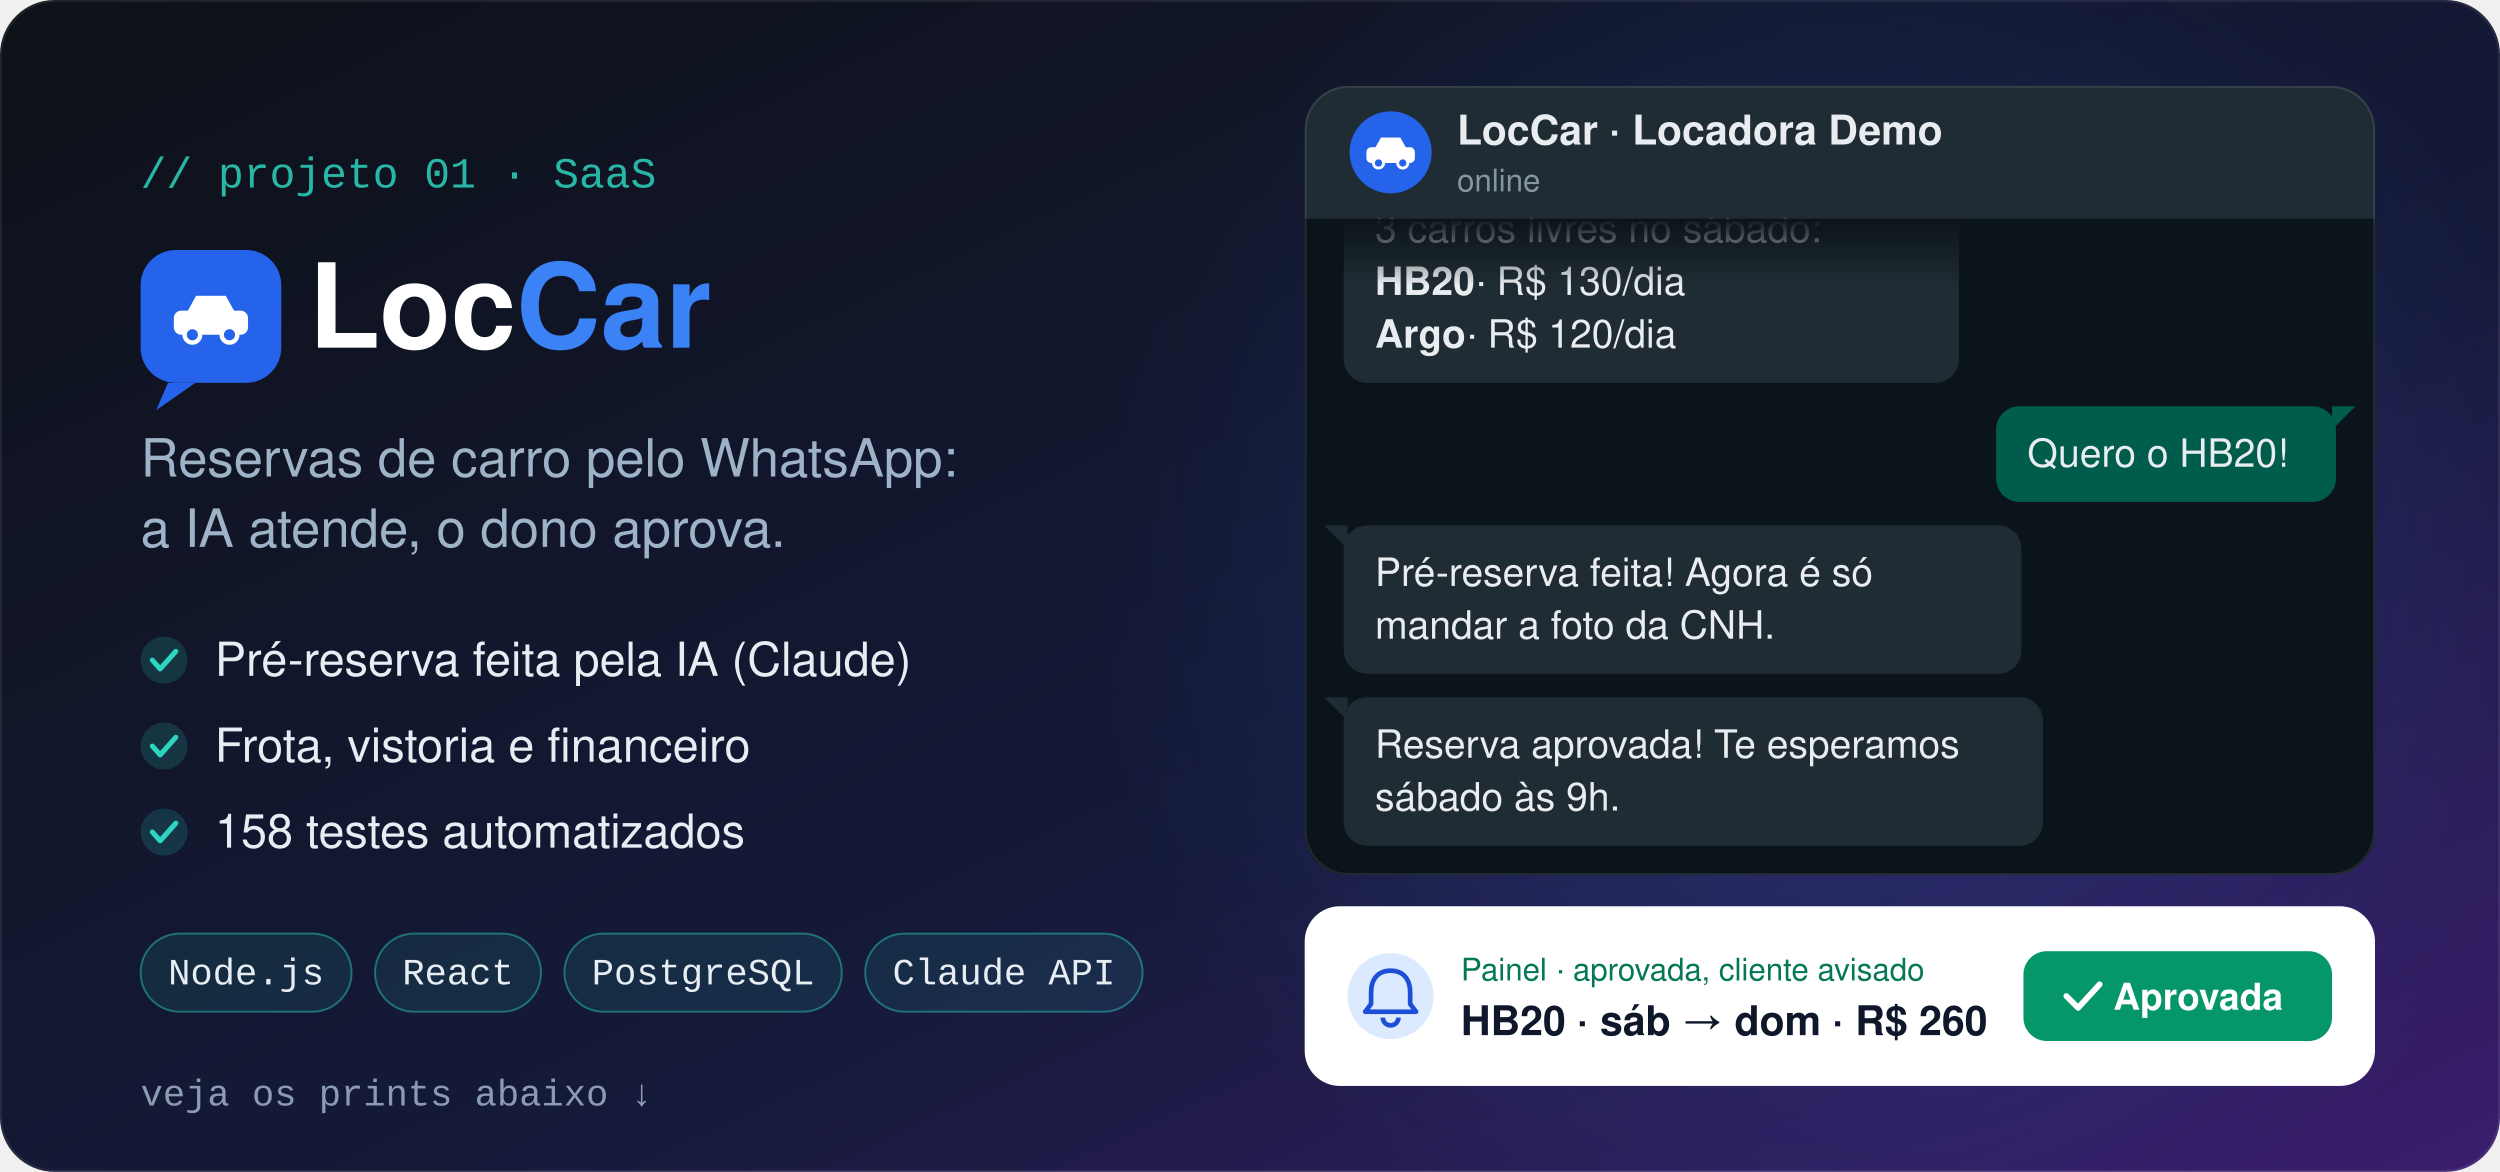
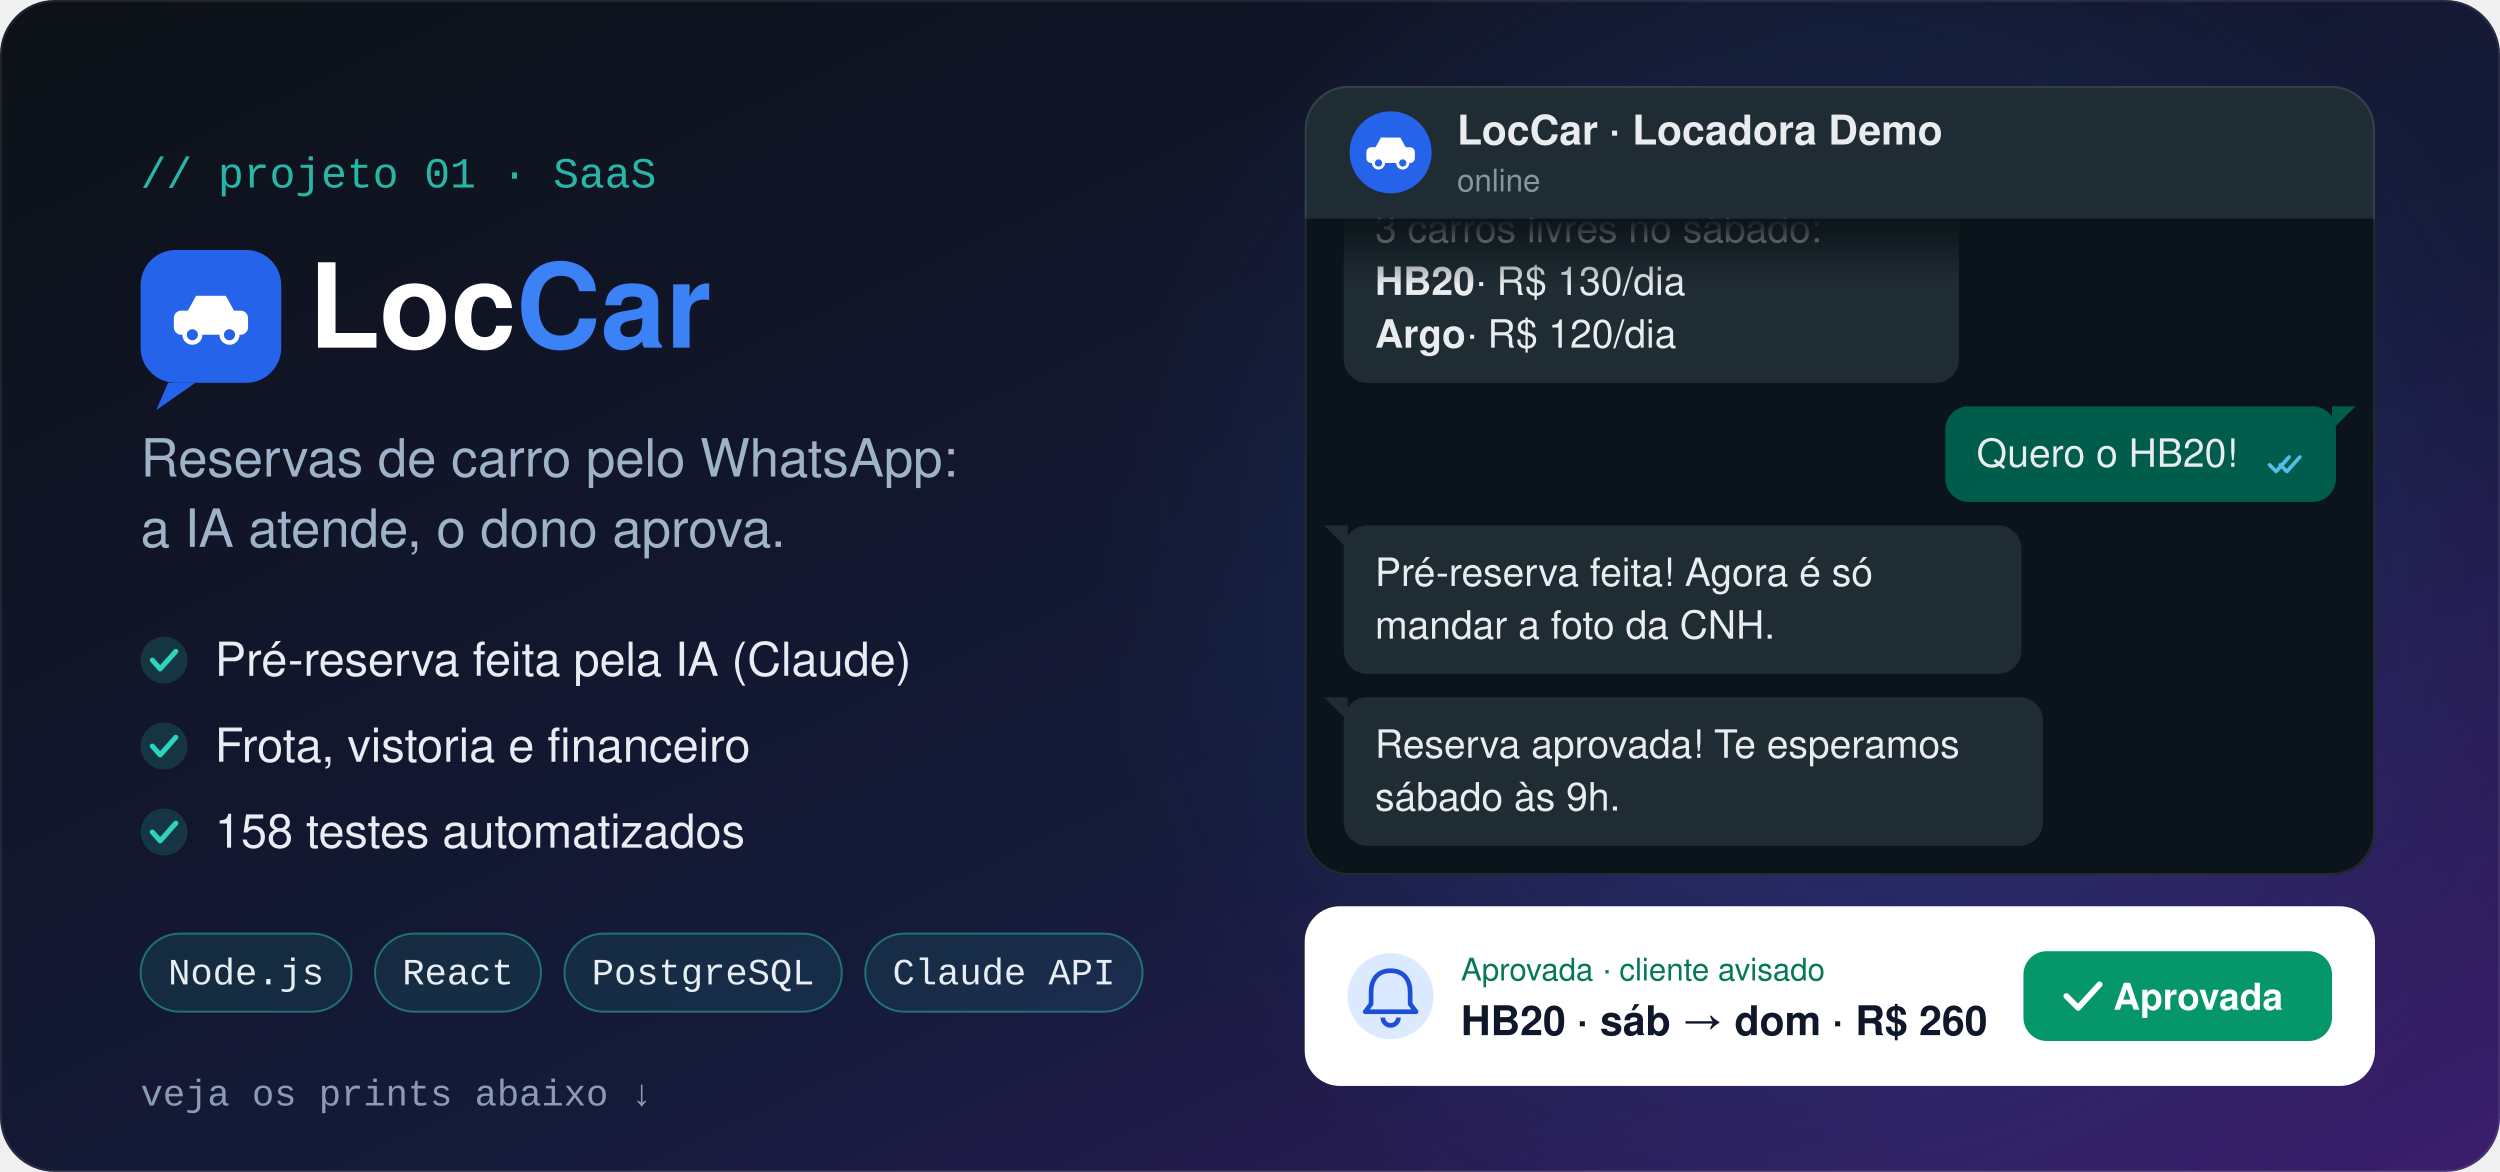
<svg xmlns="http://www.w3.org/2000/svg" width="1280" height="600" viewBox="0 0 1280 600" role="img" aria-label="Cartão animado do LocCar: um cliente pede um carro no WhatsApp, a IA mostra os carros livres e faz a pré-reserva, e o dono aprova no painel. Feito com Node.js, React, PostgreSQL e a API do Claude.">
  <defs>
    <linearGradient id="fundo" x1="0" y1="0" x2="1" y2="1">
      <stop offset="0" stop-color="#0D1117" />
      <stop offset="0.6" stop-color="#151A3A" />
      <stop offset="1" stop-color="#3B1E6E" />
    </linearGradient>
    <radialGradient id="brilho" cx="0.5" cy="0.5" r="0.5">
      <stop offset="0" stop-color="#3B82F6" stop-opacity=".22" />
      <stop offset="1" stop-color="#3B82F6" stop-opacity="0" />
    </radialGradient>
    <clipPath id="cartao">
      <rect width="1280" height="600" rx="28" />
    </clipPath>
  </defs>
  <style>
@keyframes pula{0%,60%,100%{transform:translateY(0);opacity:.45}30%{transform:translateY(-5px);opacity:1}}
.d1{animation:pula 1.1s infinite}.d2{animation:pula 1.1s .15s infinite}.d3{animation:pula 1.1s .3s infinite}
- @keyframes rola{0%,68.13%{transform:translateY(0)}70.94%,95.00%{transform:translateY(-96px)}95.31%,100%{transform:translateY(0)}}
+ @keyframes rola{0%,61.88%{transform:translateY(0)}64.69%,91.25%{transform:translateY(-96px)}93.88%,94.00%{transform:translateY(-536px)}94.06%,100%{transform:translateY(0)}}
.rola{transform:translateY(-96px);animation:rola 16s infinite}
- @keyframes toque{0%,61.25%{opacity:0;transform:scale(.2)}61.56%{opacity:.6;transform:scale(.25)}64.69%,100%{opacity:0;transform:scale(1.5)}}
+ @keyframes m1{0%,94.00%{opacity:1;transform:translateY(0)}94.06%,94.25%{opacity:0;transform:translateY(16px)}95.75%{opacity:1;transform:translateY(-3px)}96.75%,100%{opacity:1;transform:translateY(0)}}
+ .m1{animation:m1 16s infinite}
+ @keyframes cursor{0%,51.88%{opacity:0;transform:translate(150px,95px)}53.13%{opacity:1;transform:translate(150px,95px)}56.56%{opacity:1;transform:translate(0,0) scale(1)}57.19%{transform:translate(0,0) scale(.82)}58.12%{transform:translate(0,0) scale(1)}60.31%{opacity:1;transform:translate(0,0)}62.19%,100%{opacity:0;transform:translate(0,0)}}
+ .cursor{opacity:0;animation:cursor 16s infinite}
+ @keyframes toque{0%,56.88%{opacity:0;transform:scale(.2)}57.19%{opacity:.6;transform:scale(.25)}60.31%,100%{opacity:0;transform:scale(1.5)}}
.toque{opacity:0;transform-box:fill-box;transform-origin:center;animation:toque 16s infinite}
- @keyframes e0{0%,5.00%{opacity:0;transform:translateY(14px)}7.50%,91.25%{opacity:1;transform:translateY(0)}95.00%,100%{opacity:0;transform:translateY(0)}}
- .e0{animation:e0 16s infinite}
- @keyframes j1{0%,10.00%{opacity:0}11.25%,16.88%{opacity:1}18.13%,100%{opacity:0}}
- .j1{opacity:0;animation:j1 16s infinite}
- @keyframes e2{0%,17.50%{opacity:0;transform:translateY(14px)}20.00%,91.25%{opacity:1;transform:translateY(0)}95.00%,100%{opacity:0;transform:translateY(0)}}
- .e2{animation:e2 16s infinite}
- @keyframes e3{0%,30.63%{opacity:0;transform:translateY(14px)}33.13%,91.25%{opacity:1;transform:translateY(0)}95.00%,100%{opacity:0;transform:translateY(0)}}
- .e3{animation:e3 16s infinite}
- @keyframes j4{0%,35.63%{opacity:0}36.88%,42.50%{opacity:1}43.75%,100%{opacity:0}}
- .j4{opacity:0;animation:j4 16s infinite}
- @keyframes e5{0%,43.13%{opacity:0;transform:translateY(14px)}45.63%,91.25%{opacity:1;transform:translateY(0)}95.00%,100%{opacity:0;transform:translateY(0)}}
- .e5{animation:e5 16s infinite}
- @keyframes e6{0%,71.25%{opacity:0;transform:translateY(14px)}73.75%,91.25%{opacity:1;transform:translateY(0)}95.00%,100%{opacity:0;transform:translateY(0)}}
- .e6{animation:e6 16s infinite}
- @keyframes f7{0%{opacity:1}10.00%{opacity:1}10.94%,16.88%{opacity:0}17.81%{opacity:1}35.63%{opacity:1}36.56%,42.50%{opacity:0}43.44%{opacity:1}91.25%{opacity:1}95.00%,100%{opacity:0}}
- .f7{animation:f7 16s infinite}
- @keyframes j8{0%,10.00%{opacity:0}11.25%,16.88%{opacity:1}18.13%,100%{opacity:0}}
- .j8{opacity:0;animation:j8 16s infinite}
- @keyframes j9{0%,35.63%{opacity:0}36.88%,42.50%{opacity:1}43.75%,100%{opacity:0}}
- .j9{opacity:0;animation:j9 16s infinite}
- @keyframes j10{0%,51.88%{opacity:0}53.44%,63.13%{opacity:1}64.69%,100%{opacity:0}}
- .j10{opacity:0;animation:j10 16s infinite}
- @keyframes e11{0%,63.44%{opacity:0;transform:translateY(0px)}65.00%,91.25%{opacity:1;transform:translateY(0)}95.00%,100%{opacity:0;transform:translateY(0)}}
- .e11{animation:e11 16s infinite}
- @keyframes e12{0%,51.88%{opacity:0;transform:translateY(22px)}55.00%,91.25%{opacity:1;transform:translateY(0)}95.00%,100%{opacity:0;transform:translateY(0)}}
- .e12{animation:e12 16s infinite}
+ @keyframes v0{0.00%{opacity:1}4.38%{opacity:1}5.62%{opacity:0}94.25%{opacity:0}95.50%{opacity:1}100.00%{opacity:1}}
+ .v0{opacity:0;animation:v0 16s infinite}
+ @keyframes v1{0.00%{opacity:0}4.38%{opacity:0}5.31%{opacity:1}94.00%{opacity:1}94.94%{opacity:0}100.00%{opacity:0}}
+ .v1{opacity:1;animation:v1 16s infinite}
+ @keyframes v2{0.00%{opacity:0}6.25%{opacity:0}7.19%{opacity:1}16.25%{opacity:1}17.19%{opacity:0}100.00%{opacity:0}}
+ .v2{opacity:0;animation:v2 16s infinite}
+ @keyframes q3{0%,16.25%{opacity:0;transform:translateY(16px)}17.75%{opacity:1;transform:translateY(-3px)}18.75%,93.81%{opacity:1;transform:translateY(0)}94.00%,100%{opacity:0;transform:translateY(0)}}
+ .q3{animation:q3 16s infinite}
+ @keyframes q4{0%,27.50%{opacity:0;transform:translateY(16px)}29.00%{opacity:1;transform:translateY(-3px)}30.00%,93.81%{opacity:1;transform:translateY(0)}94.00%,100%{opacity:0;transform:translateY(0)}}
+ .q4{animation:q4 16s infinite}
+ @keyframes v5{0.00%{opacity:0}27.50%{opacity:0}28.75%{opacity:1}31.25%{opacity:1}32.50%{opacity:0}100.00%{opacity:0}}
+ .v5{opacity:0;animation:v5 16s infinite}
+ @keyframes v6{0.00%{opacity:0}31.25%{opacity:0}32.19%{opacity:1}93.81%{opacity:1}94.75%{opacity:0}100.00%{opacity:0}}
+ .v6{opacity:1;animation:v6 16s infinite}
+ @keyframes v7{0.00%{opacity:0}32.50%{opacity:0}33.44%{opacity:1}40.00%{opacity:1}40.94%{opacity:0}100.00%{opacity:0}}
+ .v7{opacity:0;animation:v7 16s infinite}
+ @keyframes q8{0%,40.00%{opacity:0;transform:translateY(16px)}41.50%{opacity:1;transform:translateY(-3px)}42.50%,93.81%{opacity:1;transform:translateY(0)}94.00%,100%{opacity:0;transform:translateY(0)}}
+ .q8{animation:q8 16s infinite}
+ @keyframes v9{0.00%{opacity:0}63.75%{opacity:0}64.69%{opacity:1}68.75%{opacity:1}69.69%{opacity:0}100.00%{opacity:0}}
+ .v9{opacity:0;animation:v9 16s infinite}
+ @keyframes q10{0%,68.75%{opacity:0;transform:translateY(16px)}70.25%{opacity:1;transform:translateY(-3px)}71.25%,93.81%{opacity:1;transform:translateY(0)}94.00%,100%{opacity:0;transform:translateY(0)}}
+ .q10{animation:q10 16s infinite}
+ @keyframes v11{0.00%{opacity:1}6.25%{opacity:1}7.00%{opacity:0}16.25%{opacity:0}17.00%{opacity:1}32.50%{opacity:1}33.25%{opacity:0}40.00%{opacity:0}40.75%{opacity:1}63.75%{opacity:1}64.50%{opacity:0}68.75%{opacity:0}69.50%{opacity:1}100.00%{opacity:1}}
+ .v11{opacity:1;animation:v11 16s infinite}
+ @keyframes v12{0.00%{opacity:0}6.25%{opacity:0}7.00%{opacity:1}16.25%{opacity:1}17.00%{opacity:0}32.50%{opacity:0}33.25%{opacity:1}40.00%{opacity:1}40.75%{opacity:0}63.75%{opacity:0}64.50%{opacity:1}68.75%{opacity:1}69.50%{opacity:0}100.00%{opacity:0}}
+ .v12{opacity:0;animation:v12 16s infinite}
+ @keyframes v13{0.00%{opacity:1}47.50%{opacity:1}48.44%{opacity:0}92.19%{opacity:0}93.13%{opacity:1}100.00%{opacity:1}}
+ .v13{opacity:0;animation:v13 16s infinite}
+ @keyframes v14{0.00%{opacity:0}47.50%{opacity:0}48.44%{opacity:1}58.13%{opacity:1}59.06%{opacity:0}100.00%{opacity:0}}
+ .v14{opacity:0;animation:v14 16s infinite}
+ @keyframes v15{0.00%{opacity:0}58.13%{opacity:0}59.06%{opacity:1}91.25%{opacity:1}92.19%{opacity:0}100.00%{opacity:0}}
+ .v15{opacity:1;animation:v15 16s infinite}
+ @keyframes v16{0.00%{opacity:0}47.50%{opacity:0}48.44%{opacity:1}91.25%{opacity:1}92.19%{opacity:0}100.00%{opacity:0}}
+ .v16{opacity:1;animation:v16 16s infinite}
+ @keyframes v17{0.00%{opacity:0}47.50%{opacity:0}49.69%{opacity:1}51.87%{opacity:1}54.06%{opacity:0}100.00%{opacity:0}}
+ .v17{opacity:0;animation:v17 16s infinite}

    @media (prefers-reduced-motion: reduce) { * { animation: none !important; } }
  </style>
  <g clip-path="url(#cartao)">
    <rect width="1280" height="600" fill="url(#fundo)" />
    <circle cx="940" cy="300" r="380" fill="url(#brilho)" />
    <rect x="0.5" y="0.5" width="1279" height="599" rx="28" fill="none" stroke="#FFFFFF" stroke-opacity=".08" />
    <text x="72" y="96" font-family="'Courier New', Consolas, Menlo, 'DejaVu Sans Mono', monospace" font-size="22" fill="#2DD4BF" fill-opacity=".85">// projeto 01 · SaaS</text>
    <g>
      <path d="M86 196 l-6 14 l20 -14 z" fill="#2563EB" />
      <rect x="72" y="128" width="72" height="68" rx="18" fill="#2563EB" />
      <g transform="translate(108 160) scale(0.95)">
        <path d="M-13 0 L-8 -9 L8 -9 L13 0 Z" fill="#FFFFFF" />
        <rect x="-20" y="-1" width="40" height="13" rx="4" fill="#FFFFFF" />
        <circle cx="-10" cy="12" r="4.2" fill="#2563EB" stroke="#FFFFFF" stroke-width="2.4" />
        <circle cx="10" cy="12" r="4.2" fill="#2563EB" stroke="#FFFFFF" stroke-width="2.4" />
      </g>
    </g>
    <text x="158" y="178" font-family="'Segoe UI', 'Helvetica Neue', Helvetica, Arial, sans-serif" font-size="60" font-weight="700" fill="#FFFFFF">Loc<tspan fill="#3B82F6">Car</tspan>
    </text>
    <text x="72" y="244" font-family="'Segoe UI', 'Helvetica Neue', Helvetica, Arial, sans-serif" font-size="27" fill="#9FB3C8">Reservas de carro pelo WhatsApp:</text>
    <text x="72" y="280" font-family="'Segoe UI', 'Helvetica Neue', Helvetica, Arial, sans-serif" font-size="27" fill="#9FB3C8">a IA atende, o dono aprova.</text>
    <circle cx="84" cy="338" r="12" fill="#2DD4BF" fill-opacity=".16" />
    <path d="M78 338 l4 4.5 l8 -9" fill="none" stroke="#2DD4BF" stroke-width="2.6" stroke-linecap="round" stroke-linejoin="round" />
    <text x="110" y="346" font-family="'Segoe UI', 'Helvetica Neue', Helvetica, Arial, sans-serif" font-size="24" fill="#E6EDF3">Pré-reserva feita pela IA (Claude)</text>
    <circle cx="84" cy="382" r="12" fill="#2DD4BF" fill-opacity=".16" />
    <path d="M78 382 l4 4.5 l8 -9" fill="none" stroke="#2DD4BF" stroke-width="2.6" stroke-linecap="round" stroke-linejoin="round" />
    <text x="110" y="390" font-family="'Segoe UI', 'Helvetica Neue', Helvetica, Arial, sans-serif" font-size="24" fill="#E6EDF3">Frota, vistoria e financeiro</text>
    <circle cx="84" cy="426" r="12" fill="#2DD4BF" fill-opacity=".16" />
    <path d="M78 426 l4 4.5 l8 -9" fill="none" stroke="#2DD4BF" stroke-width="2.6" stroke-linecap="round" stroke-linejoin="round" />
    <text x="110" y="434" font-family="'Segoe UI', 'Helvetica Neue', Helvetica, Arial, sans-serif" font-size="24" fill="#E6EDF3">158 testes automatizados</text>
    <rect x="72" y="478" width="108" height="40" rx="20" fill="#2DD4BF" fill-opacity=".10" stroke="#2DD4BF" stroke-opacity=".45" />
    <text x="126" y="504" text-anchor="middle" font-family="'Courier New', Consolas, Menlo, 'DejaVu Sans Mono', monospace" font-size="19" fill="#E6EDF3">Node.js</text>
    <rect x="192" y="478" width="85" height="40" rx="20" fill="#2DD4BF" fill-opacity=".10" stroke="#2DD4BF" stroke-opacity=".45" />
    <text x="234.5" y="504" text-anchor="middle" font-family="'Courier New', Consolas, Menlo, 'DejaVu Sans Mono', monospace" font-size="19" fill="#E6EDF3">React</text>
    <rect x="289" y="478" width="142" height="40" rx="20" fill="#2DD4BF" fill-opacity=".10" stroke="#2DD4BF" stroke-opacity=".45" />
    <text x="360" y="504" text-anchor="middle" font-family="'Courier New', Consolas, Menlo, 'DejaVu Sans Mono', monospace" font-size="19" fill="#E6EDF3">PostgreSQL</text>
    <rect x="443" y="478" width="142" height="40" rx="20" fill="#2DD4BF" fill-opacity=".10" stroke="#2DD4BF" stroke-opacity=".45" />
    <text x="514" y="504" text-anchor="middle" font-family="'Courier New', Consolas, Menlo, 'DejaVu Sans Mono', monospace" font-size="19" fill="#E6EDF3">Claude API</text>
    <text x="72" y="566" font-family="'Courier New', Consolas, Menlo, 'DejaVu Sans Mono', monospace" font-size="19" fill="#8B9BB4">veja os prints abaixo ↓</text>
    <defs>
      <clipPath id="jan">
        <rect x="668" y="44" width="548" height="404" rx="22" />
      </clipPath>
      <clipPath id="area">
        <rect x="668" y="112" width="548" height="336" />
      </clipPath>
      <linearGradient id="esmaece" x1="0" y1="0" x2="0" y2="1">
        <stop offset="0" stop-color="#0B141A" />
        <stop offset="1" stop-color="#0B141A" stop-opacity="0" />
      </linearGradient>
    </defs>
    <g clip-path="url(#jan)">
      <rect x="668" y="44" width="548" height="404" fill="#0B141A" />
      <rect x="668" y="44" width="548" height="68" fill="#1F2C34" />
      <circle cx="712" cy="78" r="21" fill="#2563EB" />
      <g transform="translate(712 76) scale(0.62)">
        <path d="M-13 0 L-8 -9 L8 -9 L13 0 Z" fill="#FFFFFF" />
        <rect x="-20" y="-1" width="40" height="13" rx="4" fill="#FFFFFF" />
        <circle cx="-10" cy="12" r="4.2" fill="#2563EB" stroke="#FFFFFF" stroke-width="2.4" />
        <circle cx="10" cy="12" r="4.2" fill="#2563EB" stroke="#FFFFFF" stroke-width="2.4" />
      </g>
      <text x="746" y="74" font-family="'Segoe UI', 'Helvetica Neue', Helvetica, Arial, sans-serif" font-size="21" font-weight="600" fill="#E9EDEF">LocCar · Locadora Demo</text>
-       <text class="f7" x="746" y="98" font-family="'Segoe UI', 'Helvetica Neue', Helvetica, Arial, sans-serif" font-size="16" fill="#8696A0">online</text>
-       <text class="j8" x="746" y="98" font-family="'Segoe UI', 'Helvetica Neue', Helvetica, Arial, sans-serif" font-size="16" fill="#25D366">digitando…</text>
-       <text class="j9" x="746" y="98" font-family="'Segoe UI', 'Helvetica Neue', Helvetica, Arial, sans-serif" font-size="16" fill="#25D366">digitando…</text>
+       <text class="v11" x="746" y="98" font-family="'Segoe UI', 'Helvetica Neue', Helvetica, Arial, sans-serif" font-size="16" fill="#8696A0">online</text>
+       <text class="v12" x="746" y="98" font-family="'Segoe UI', 'Helvetica Neue', Helvetica, Arial, sans-serif" font-size="16" fill="#25D366">digitando…</text>
      <g clip-path="url(#area)">
        <g class="rola">
-           <g class="e0">
+           <g class="m1">
            <path d="M1194 128 h12 l-12 12 z" fill="#005C4B" />
-             <rect x="892" y="128" width="304" height="49" rx="12" fill="#005C4B" />
-             <text x="908" y="159" font-family="'Segoe UI', 'Helvetica Neue', Helvetica, Arial, sans-serif" font-size="20" fill="#E9EDEF">Oi! Tem carro pra sábado?</text>
-           </g>
-           <g class="j1">
+             <rect x="866" y="128" width="330" height="49" rx="12" fill="#005C4B" />
+             <text x="882" y="159" font-family="'Segoe UI', 'Helvetica Neue', Helvetica, Arial, sans-serif" font-size="20" fill="#E9EDEF">Oi! Tem carro pra sábado?</text>
+             <g class="v0" fill="none" stroke="#8696A0" stroke-width="1.9" stroke-linecap="round" stroke-linejoin="round">
+               <path d="M1162 158 l3.4 3.4 l6.6 -7.4" />
+               <path d="M1167.5 158 l3.4 3.4 l6.6 -7.4" />
+             </g>
+             <g class="v1" fill="none" stroke="#53BDEB" stroke-width="1.9" stroke-linecap="round" stroke-linejoin="round">
+               <path d="M1162 158 l3.4 3.4 l6.6 -7.4" />
+               <path d="M1167.5 158 l3.4 3.4 l6.6 -7.4" />
+             </g>
+           </g>
+           <g class="v2">
            <path d="M690 189 h-12 l12 12 z" fill="#202C33" />
            <rect x="688" y="189" width="72" height="42" rx="12" fill="#202C33" />
            <circle class="d1" cx="710" cy="210" r="4.5" fill="#8696A0" />
            <circle class="d2" cx="724" cy="210" r="4.5" fill="#8696A0" />
            <circle class="d3" cx="738" cy="210" r="4.5" fill="#8696A0" />
          </g>
-           <g class="e2">
+           <g class="q3">
            <path d="M690 189 h-12 l12 12 z" fill="#202C33" />
            <rect x="688" y="189" width="315" height="103" rx="12" fill="#202C33" />
            <text x="704" y="220" font-family="'Segoe UI', 'Helvetica Neue', Helvetica, Arial, sans-serif" font-size="20" fill="#E9EDEF">3 carros livres no sábado:</text>
            <text x="704" y="247" font-family="'Segoe UI', 'Helvetica Neue', Helvetica, Arial, sans-serif" font-size="20" fill="#E9EDEF">
              <tspan font-weight="700">HB20 </tspan>· R$ 130/dia</text>
            <text x="704" y="274" font-family="'Segoe UI', 'Helvetica Neue', Helvetica, Arial, sans-serif" font-size="20" fill="#E9EDEF">
              <tspan font-weight="700">Argo </tspan>· R$ 120/dia</text>
          </g>
-           <g class="e3">
+           <g class="q4">
            <path d="M1194 304 h12 l-12 12 z" fill="#005C4B" />
-             <rect x="1022" y="304" width="174" height="49" rx="12" fill="#005C4B" />
-             <text x="1038" y="335" font-family="'Segoe UI', 'Helvetica Neue', Helvetica, Arial, sans-serif" font-size="20" fill="#E9EDEF">Quero o HB20!</text>
-           </g>
-           <g class="j4">
+             <rect x="996" y="304" width="200" height="49" rx="12" fill="#005C4B" />
+             <text x="1012" y="335" font-family="'Segoe UI', 'Helvetica Neue', Helvetica, Arial, sans-serif" font-size="20" fill="#E9EDEF">Quero o HB20!</text>
+             <g class="v5" fill="none" stroke="#8696A0" stroke-width="1.9" stroke-linecap="round" stroke-linejoin="round">
+               <path d="M1162 334 l3.4 3.4 l6.6 -7.4" />
+               <path d="M1167.5 334 l3.4 3.4 l6.6 -7.4" />
+             </g>
+             <g class="v6" fill="none" stroke="#53BDEB" stroke-width="1.9" stroke-linecap="round" stroke-linejoin="round">
+               <path d="M1162 334 l3.4 3.4 l6.6 -7.4" />
+               <path d="M1167.5 334 l3.4 3.4 l6.6 -7.4" />
+             </g>
+           </g>
+           <g class="v7">
            <path d="M690 365 h-12 l12 12 z" fill="#202C33" />
            <rect x="688" y="365" width="72" height="42" rx="12" fill="#202C33" />
            <circle class="d1" cx="710" cy="386" r="4.5" fill="#8696A0" />
            <circle class="d2" cx="724" cy="386" r="4.5" fill="#8696A0" />
            <circle class="d3" cx="738" cy="386" r="4.5" fill="#8696A0" />
          </g>
-           <g class="e5">
+           <g class="q8">
            <path d="M690 365 h-12 l12 12 z" fill="#202C33" />
            <rect x="688" y="365" width="347" height="76" rx="12" fill="#202C33" />
            <text x="704" y="396" font-family="'Segoe UI', 'Helvetica Neue', Helvetica, Arial, sans-serif" font-size="20" fill="#E9EDEF">Pré-reserva feita! Agora é só</text>
            <text x="704" y="423" font-family="'Segoe UI', 'Helvetica Neue', Helvetica, Arial, sans-serif" font-size="20" fill="#E9EDEF">mandar a foto da CNH.</text>
          </g>
-           <g class="e6">
+           <g class="v9">
+             <path d="M690 453 h-12 l12 12 z" fill="#202C33" />
+             <rect x="688" y="453" width="72" height="42" rx="12" fill="#202C33" />
+             <circle class="d1" cx="710" cy="474" r="4.5" fill="#8696A0" />
+             <circle class="d2" cx="724" cy="474" r="4.5" fill="#8696A0" />
+             <circle class="d3" cx="738" cy="474" r="4.5" fill="#8696A0" />
+           </g>
+           <g class="q10">
            <path d="M690 453 h-12 l12 12 z" fill="#202C33" />
            <rect x="688" y="453" width="358" height="76" rx="12" fill="#202C33" />
            <text x="704" y="484" font-family="'Segoe UI', 'Helvetica Neue', Helvetica, Arial, sans-serif" font-size="20" fill="#E9EDEF">Reserva aprovada! Te esperamos</text>
            <text x="704" y="511" font-family="'Segoe UI', 'Helvetica Neue', Helvetica, Arial, sans-serif" font-size="20" fill="#E9EDEF">sábado às 9h.</text>
          </g>
        </g>
      </g>
      <rect x="668" y="112" width="548" height="34" fill="url(#esmaece)" />
    </g>
    <rect x="668.5" y="44.5" width="547" height="403" rx="22" fill="none" stroke="#FFFFFF" stroke-opacity=".10" />
-     <g class="e12">
+     <g>
      <rect x="668" y="464" width="548" height="92" rx="18" fill="#FFFFFF" />
+       <rect class="v17" x="665" y="461" width="554" height="98" rx="21" fill="none" stroke="#3B82F6" stroke-width="3" />
      <circle cx="712" cy="510" r="22" fill="#DBEAFE" />
      <path d="M712 497 c-7 0 -10 5 -10 11 v6 l-3 4 h26 l-3 -4 v-6 c0 -6 -3 -11 -10 -11 z M708 521 a4 4 0 0 0 8 0" fill="none" stroke="#1D4ED8" stroke-width="2.4" stroke-linejoin="round" />
-       <text class="j10" x="748" y="502" font-family="'Segoe UI', 'Helvetica Neue', Helvetica, Arial, sans-serif" font-size="16" fill="#64748B">Painel · nova pré-reserva aguardando você</text>
-       <text class="e11" x="748" y="502" font-family="'Segoe UI', 'Helvetica Neue', Helvetica, Arial, sans-serif" font-size="16" fill="#047857">Painel · aprovada, cliente avisado</text>
-       <text x="748" y="530" font-family="'Segoe UI', 'Helvetica Neue', Helvetica, Arial, sans-serif" font-size="21" font-weight="600" fill="#0F172A">HB20 · sáb → dom · R$ 260</text>
-       <g class="j10">
+       <g class="v14">
+         <circle cx="727" cy="495" r="10" fill="#DC2626" stroke="#FFFFFF" stroke-width="2" />
+         <text x="727" y="499.5" text-anchor="middle" font-family="'Segoe UI', 'Helvetica Neue', Helvetica, Arial, sans-serif" font-size="13" font-weight="700" fill="#FFFFFF">1</text>
+       </g>
+       <g class="v13">
+         <text x="748" y="502" font-family="'Segoe UI', 'Helvetica Neue', Helvetica, Arial, sans-serif" font-size="16" fill="#64748B">Painel do dono</text>
+         <text x="748" y="530" font-family="'Segoe UI', 'Helvetica Neue', Helvetica, Arial, sans-serif" font-size="21" font-weight="600" fill="#94A3B8">Tudo em dia por aqui</text>
+       </g>
+       <text class="v14" x="748" y="502" font-family="'Segoe UI', 'Helvetica Neue', Helvetica, Arial, sans-serif" font-size="16" fill="#1D4ED8">Nova pré-reserva aguardando você</text>
+       <text class="v15" x="748" y="502" font-family="'Segoe UI', 'Helvetica Neue', Helvetica, Arial, sans-serif" font-size="16" fill="#047857">Aprovada · cliente avisado</text>
+       <text class="v16" x="748" y="530" font-family="'Segoe UI', 'Helvetica Neue', Helvetica, Arial, sans-serif" font-size="21" font-weight="600" fill="#0F172A">HB20 · sáb → dom · R$ 260</text>
+       <g class="v14">
        <rect x="1036" y="487" width="158" height="46" rx="12" fill="#1D4ED8" />
        <text x="1115" y="517" text-anchor="middle" font-family="'Segoe UI', 'Helvetica Neue', Helvetica, Arial, sans-serif" font-size="19" font-weight="600" fill="#FFFFFF">Aprovar</text>
      </g>
-       <g class="e11">
+       <g class="v15">
        <rect x="1036" y="487" width="158" height="46" rx="12" fill="#059669" />
        <path d="M1058 510 l6 6 l11 -12" fill="none" stroke="#FFFFFF" stroke-width="3" stroke-linecap="round" stroke-linejoin="round" />
        <text x="1082" y="517" font-family="'Segoe UI', 'Helvetica Neue', Helvetica, Arial, sans-serif" font-size="19" font-weight="600" fill="#FFFFFF">Aprovada</text>
      </g>
      <circle class="toque" cx="1115" cy="510" r="34" fill="#93C5FD" />
+       <g transform="translate(1121 514)">
+         <g class="cursor">
+           <path d="M0 0 L0 22 L5.5 16.5 L9.5 25.5 L13.2 23.8 L9.3 15 L17 15 Z" fill="#FFFFFF" stroke="#0F172A" stroke-width="1.6" stroke-linejoin="round" />
+         </g>
+       </g>
    </g>
  </g>
</svg>
